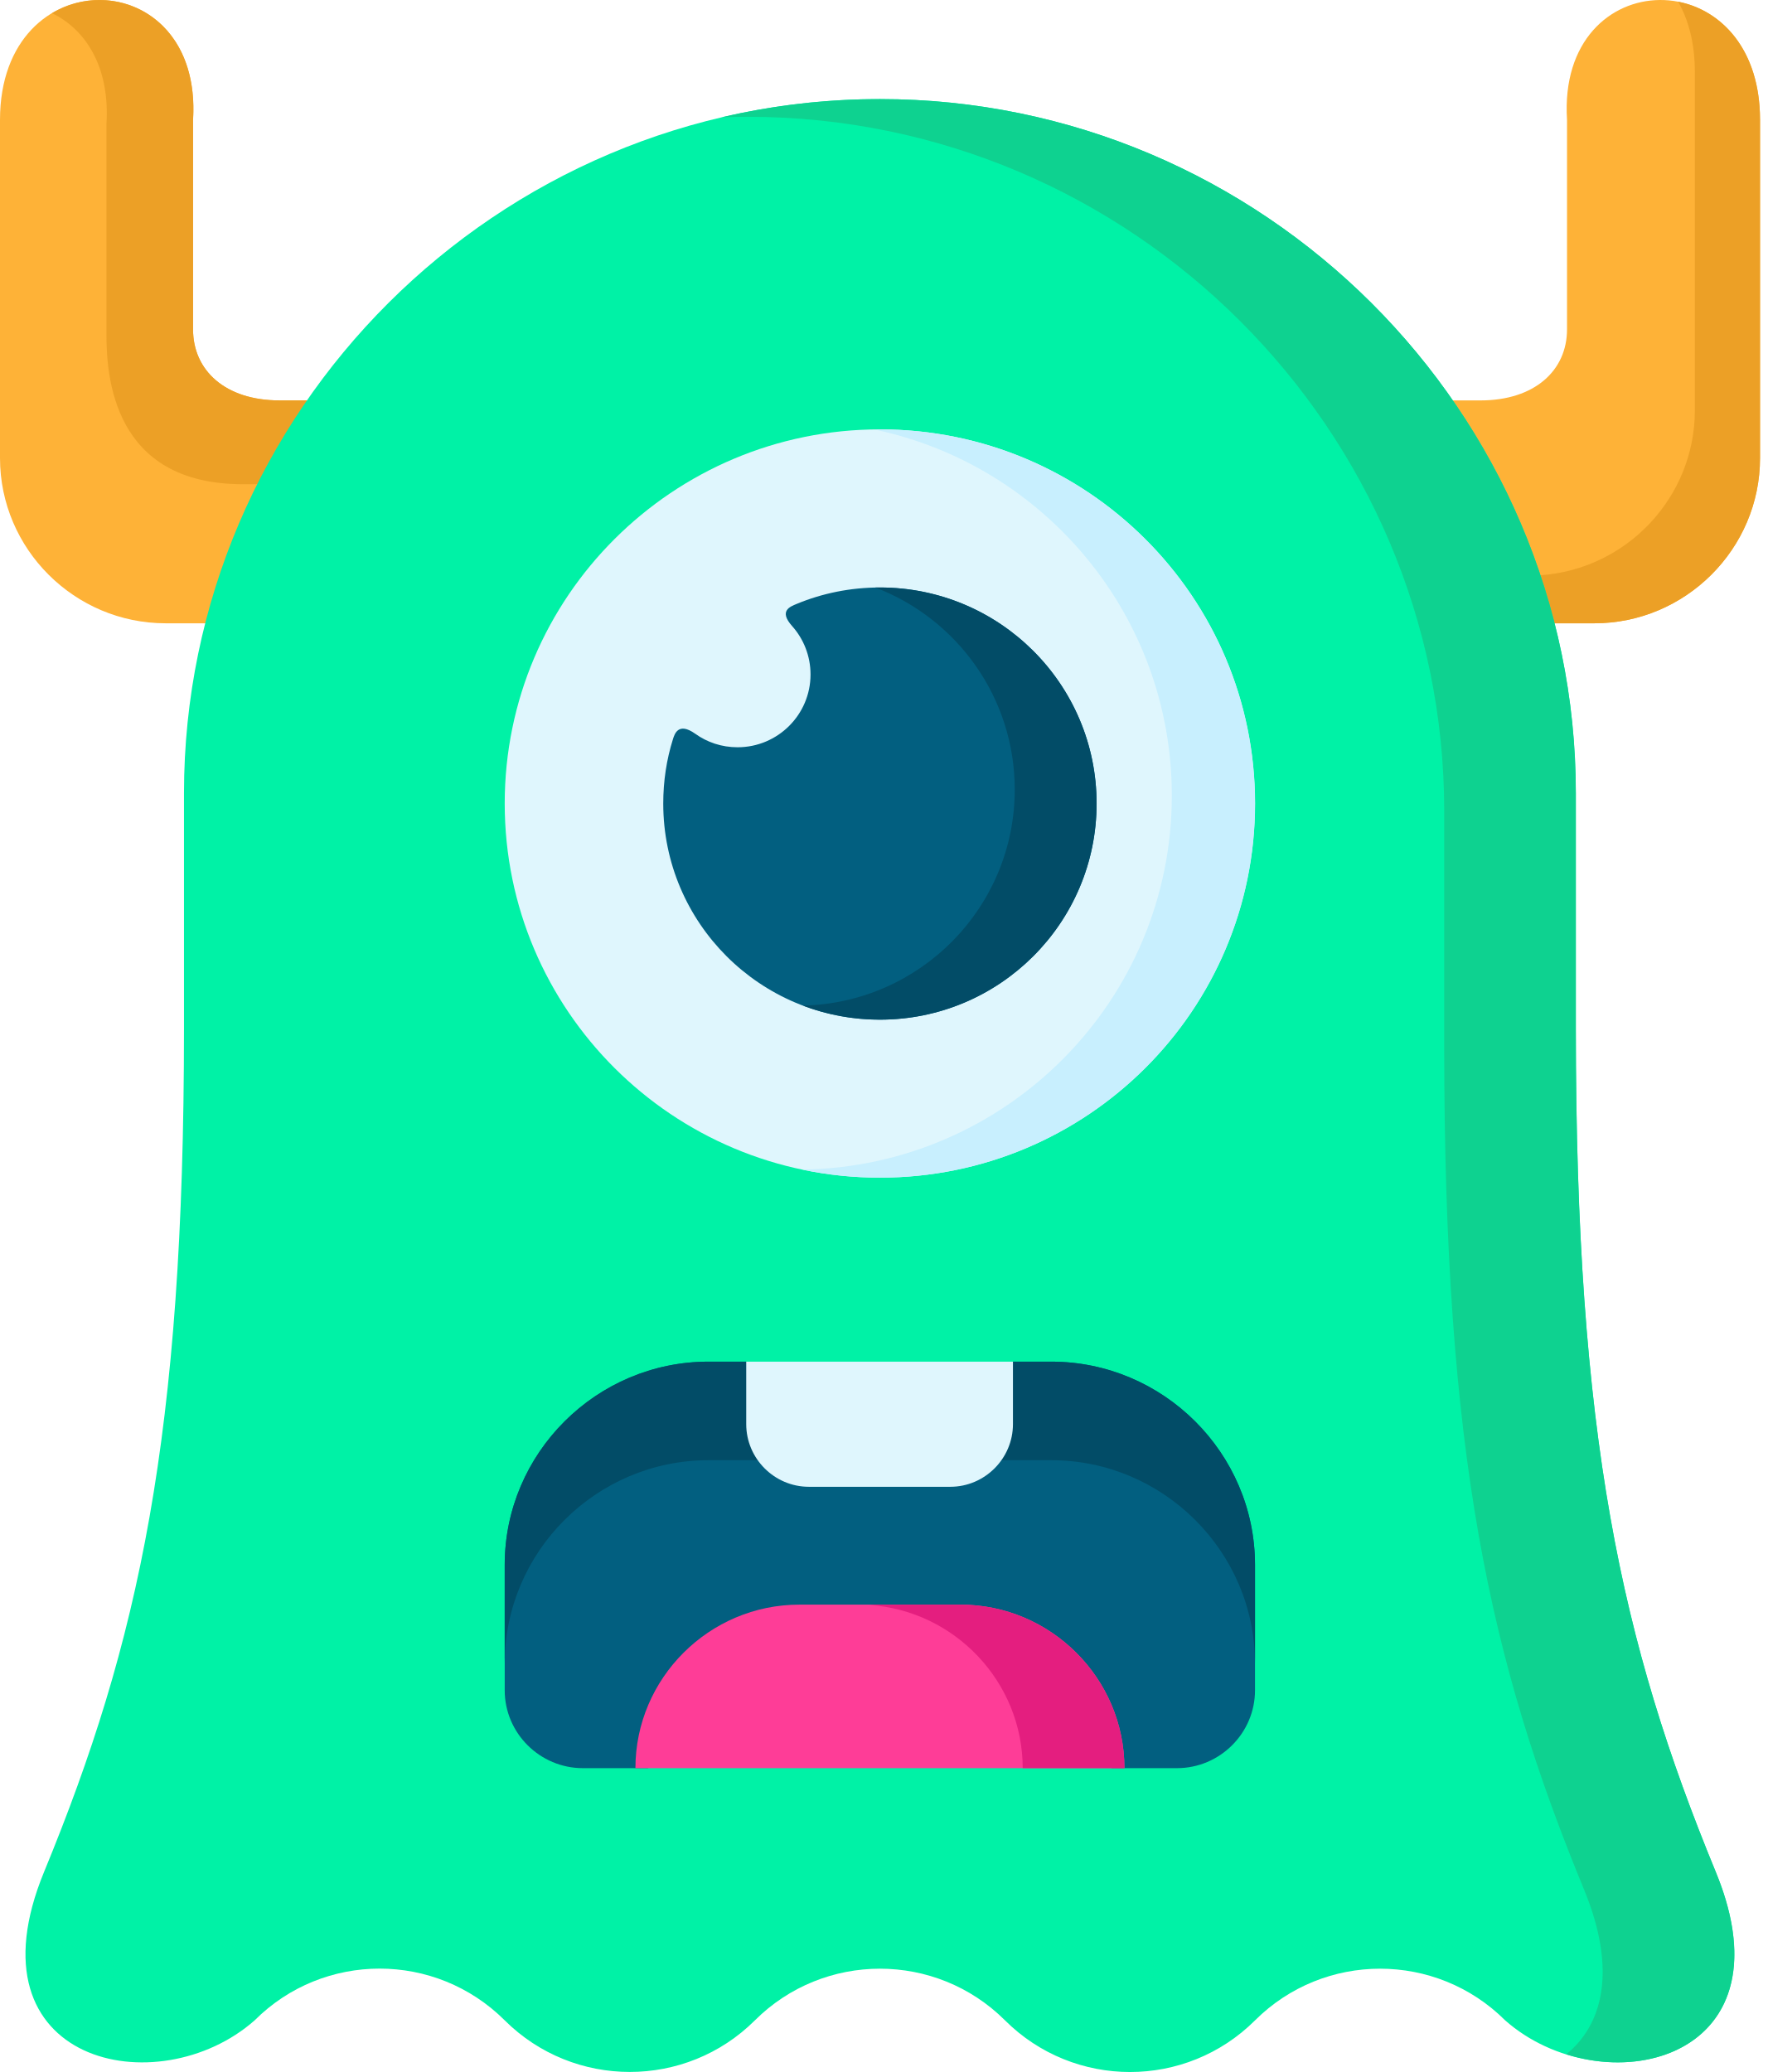
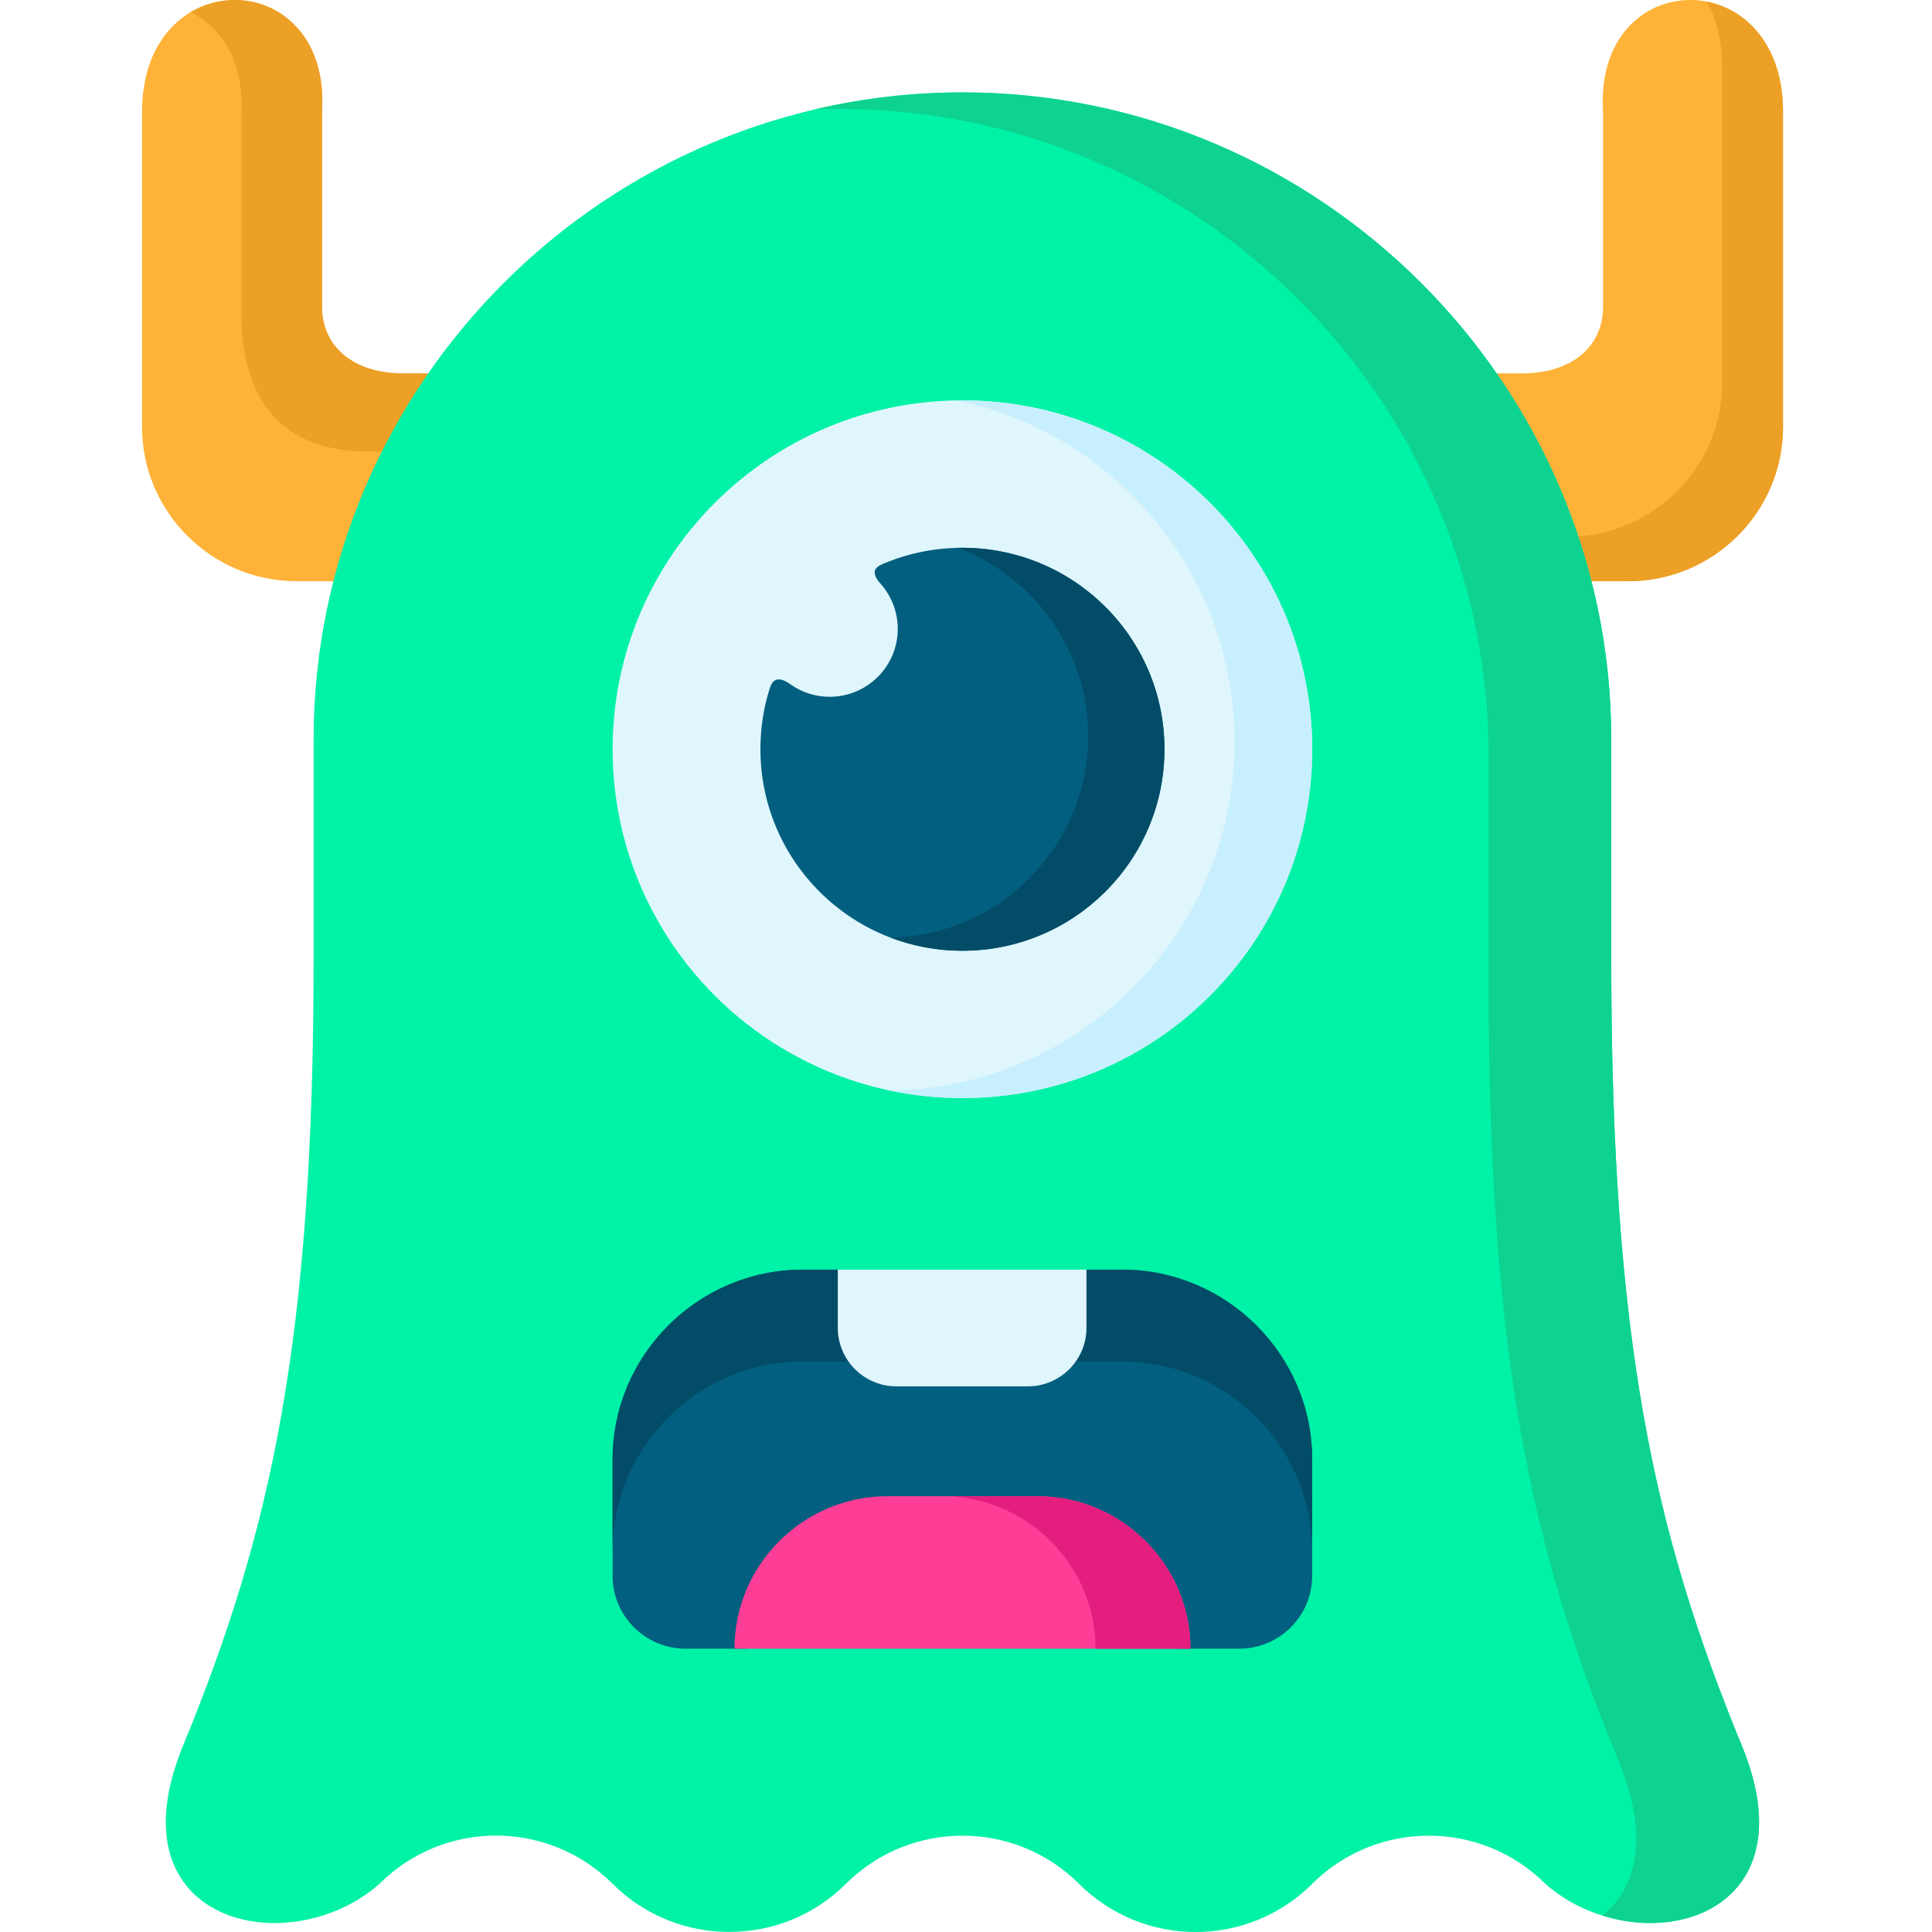
- <svg xmlns="http://www.w3.org/2000/svg" width="145" height="170" viewBox="0 0 145 170" fill="none">
+ <svg xmlns="http://www.w3.org/2000/svg" width="15" height="15" viewBox="0 0 145 170" fill="none">
  <path fill-rule="evenodd" clip-rule="evenodd" d="M16.836 51.139C26.217 49.2 27.587 42.112 25.177 32.853H22.922C18.489 32.853 15.835 30.4 15.835 27.026L15.835 9.835C16.642 -3.147 0 -3.409 0 9.835L0 37.584C0 45.041 6.114 51.139 13.59 51.139H16.836Z" fill="#FEB237" />
  <path fill-rule="evenodd" clip-rule="evenodd" d="M119.205 32.853C116.006 41.24 120.556 46.708 127.555 51.139H130.792C138.267 51.139 144.391 45.041 144.391 37.584V9.835C144.391 -3.409 127.739 -3.147 128.556 9.835V27.026C128.556 30.4 125.893 32.853 121.46 32.853H119.205Z" fill="#FEB237" />
  <path fill-rule="evenodd" clip-rule="evenodd" d="M139.043 33.668C139.043 40.814 133.434 46.709 126.386 47.194C126.075 47.213 125.764 47.223 125.453 47.223H122.449C123.898 48.629 125.628 49.928 127.543 51.14H127.553H130.79C138.265 51.14 144.389 45.041 144.389 37.585V9.836C144.389 4.028 141.191 0.819 137.672 0.14C138.527 1.643 139.043 3.563 139.043 5.909V33.668H139.043Z" fill="#ECA026" />
  <path fill-rule="evenodd" clip-rule="evenodd" d="M15.839 27.026L15.839 9.835C16.374 1.167 9.132 -1.829 4.262 1.08C6.974 2.379 9.035 5.433 8.733 10.194L8.733 27.384C8.733 30.758 9.19 39.727 19.912 39.727H26.221C26.192 37.623 25.823 35.315 25.181 32.862C25.181 32.852 25.181 32.852 25.181 32.852H22.926C18.493 32.853 15.839 30.4 15.839 27.026Z" fill="#ECA026" />
  <path fill-rule="evenodd" clip-rule="evenodd" d="M72.185 8.13C40.786 8.13 15.094 33.755 15.094 65.073V84.406C15.094 117.857 11.381 134.718 3.614 153.586C-2.88 169.361 12.994 172.735 20.888 165.764C23.717 162.932 27.43 161.517 31.143 161.517C34.856 161.517 38.57 162.932 41.408 165.764C47.076 171.406 56.262 171.406 61.929 165.764C67.597 160.111 76.783 160.111 82.45 165.764C85.279 168.585 88.992 170.001 92.706 170.001C96.419 170.001 100.132 168.585 102.961 165.764C108.628 160.111 117.814 160.111 123.482 165.764C131.375 172.735 147.249 169.361 140.756 153.586C132.989 134.718 129.275 117.857 129.275 84.406V65.073C129.276 33.755 103.583 8.13 72.185 8.13Z" fill="#00F2A6" />
  <path fill-rule="evenodd" clip-rule="evenodd" d="M61.381 9.584C92.789 9.584 118.481 35.21 118.481 66.527V85.861C118.481 119.311 122.185 136.172 129.952 155.03C132.703 161.711 131.449 166.161 128.493 168.546C136.484 171.067 146.059 166.442 140.761 153.586C132.994 134.718 129.281 117.857 129.281 84.406V65.073C129.281 33.755 103.589 8.13 72.19 8.13C67.728 8.13 63.383 8.644 59.213 9.623C59.932 9.594 60.661 9.584 61.381 9.584Z" fill="#0ED290" />
  <path fill-rule="evenodd" clip-rule="evenodd" d="M102.959 128.395C102.959 119.222 95.435 111.718 86.239 111.718H83.099L72.188 114.059L61.218 111.718H58.126C48.93 111.718 41.406 119.223 41.406 128.395V138.682C41.406 142.201 44.293 145.071 47.822 145.071H53.149L74.37 135.715L91.216 145.071H96.553C100.072 145.071 102.959 142.201 102.959 138.682V128.395Z" fill="#025F80" />
  <path fill-rule="evenodd" clip-rule="evenodd" d="M92.248 145.073C92.248 137.694 86.192 131.654 78.794 131.654H65.582C58.185 131.654 52.129 137.694 52.129 145.073H92.248Z" fill="#FE3D97" />
  <path fill-rule="evenodd" clip-rule="evenodd" d="M58.126 119.804H86.239C95.435 119.804 102.959 127.309 102.959 136.481V128.395C102.959 119.222 95.435 111.718 86.239 111.718H83.099L72.188 114.059L61.218 111.718H58.126C48.93 111.718 41.406 119.223 41.406 128.395V136.481C41.406 127.309 48.93 119.804 58.126 119.804Z" fill="#024C67" />
  <path fill-rule="evenodd" clip-rule="evenodd" d="M71.332 131.683C78.321 132.148 83.901 137.995 83.901 145.073H92.242C92.242 137.694 86.185 131.654 78.788 131.654H72.217C71.925 131.654 71.624 131.664 71.332 131.683Z" fill="#E41E7F" />
  <path fill-rule="evenodd" clip-rule="evenodd" d="M61.219 111.718H83.101V116.847C83.101 119.669 80.787 121.986 77.958 121.986H66.361C63.532 121.986 61.219 119.669 61.219 116.847L61.219 111.718Z" fill="#DFF6FD" />
  <path fill-rule="evenodd" clip-rule="evenodd" d="M72.183 96.622C89.184 96.622 102.959 82.883 102.959 65.925C102.959 48.977 89.184 35.228 72.183 35.228C55.191 35.228 41.406 48.977 41.406 65.925C41.406 82.883 55.191 96.622 72.183 96.622Z" fill="#DFF6FD" />
  <path fill-rule="evenodd" clip-rule="evenodd" d="M96.134 65.275C96.134 82.069 82.602 95.71 65.824 95.962C67.875 96.399 70.004 96.622 72.191 96.622C89.193 96.622 102.967 82.883 102.967 65.925C102.967 48.977 89.193 35.228 72.191 35.228C72.036 35.228 71.88 35.228 71.725 35.238C85.664 38.156 96.134 50.499 96.134 65.275Z" fill="#C8EFFE" />
  <path fill-rule="evenodd" clip-rule="evenodd" d="M72.182 48.201C82 48.201 89.961 56.133 89.961 65.925C89.961 75.718 82 83.659 72.182 83.659C62.364 83.659 54.412 75.718 54.412 65.925C54.412 64.083 54.684 62.309 55.209 60.641C55.336 60.253 55.627 59.206 57.027 60.195C58.009 60.903 59.205 61.31 60.507 61.31C63.812 61.31 66.495 58.634 66.495 55.337C66.495 53.815 65.922 52.419 64.989 51.372C63.861 50.112 64.823 49.772 65.358 49.549C67.458 48.677 69.761 48.201 72.182 48.201Z" fill="#025F80" />
  <path fill-rule="evenodd" clip-rule="evenodd" d="M71.797 48.201C78.485 50.742 83.248 57.209 83.248 64.781C83.248 74.438 75.5 82.292 65.867 82.505C67.831 83.251 69.96 83.659 72.186 83.659C82.004 83.659 89.965 75.718 89.965 65.925C89.965 56.133 82.004 48.201 72.186 48.201C72.06 48.201 71.923 48.201 71.797 48.201Z" fill="#024C67" />
</svg>
